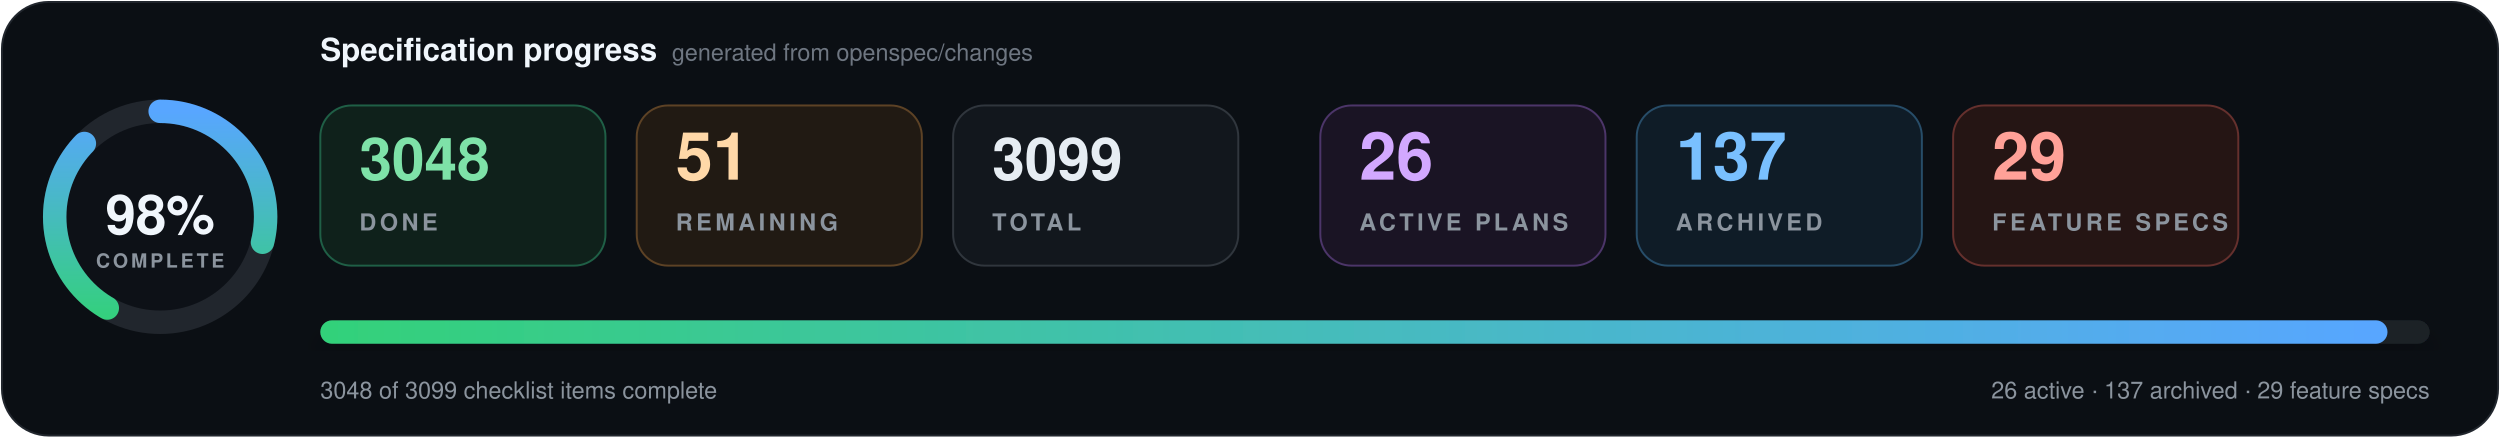
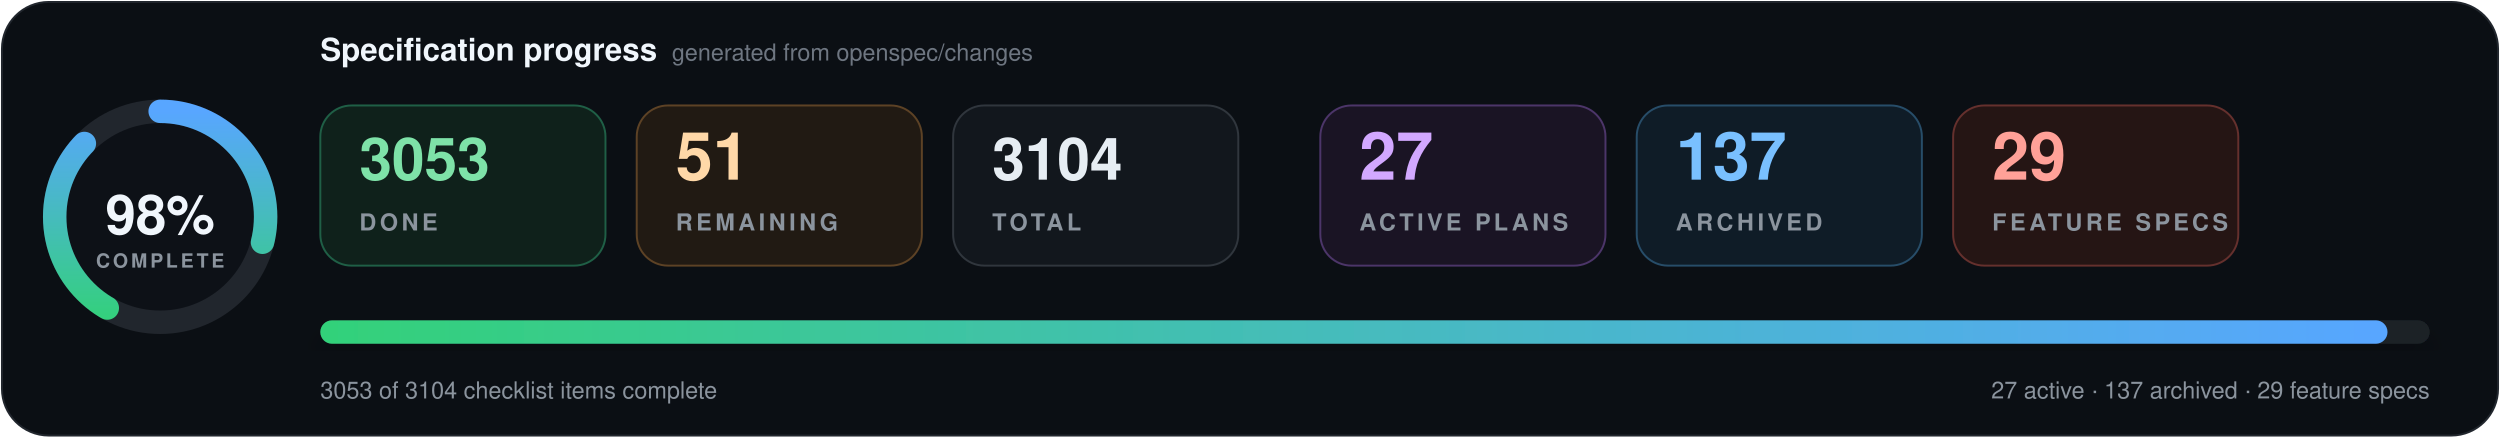
- <svg xmlns="http://www.w3.org/2000/svg" data-cache-version="1790341674" width="1280" height="224" viewBox="0 0 1280 224" role="img" aria-labelledby="title description" font-family="system-ui, -apple-system, BlinkMacSystemFont, 'Segoe UI', Helvetica, Arial, sans-serif" font-variant-numeric="tabular-nums">
+ <svg xmlns="http://www.w3.org/2000/svg" data-cache-version="1790427579" width="1280" height="224" viewBox="0 0 1280 224" role="img" aria-labelledby="title description" font-family="system-ui, -apple-system, BlinkMacSystemFont, 'Segoe UI', Helvetica, Arial, sans-serif" font-variant-numeric="tabular-nums">
  <defs>
    <linearGradient id="progress" x1="0" x2="1">
      <stop offset="0" stop-color="#33d17a" />
      <stop offset="1" stop-color="#58a6ff" />
    </linearGradient>
    <filter id="shadow" x="-10%" y="-20%" width="120%" height="150%">
      <feDropShadow dx="0" dy="7" stdDeviation="9" flood-color="#000" flood-opacity=".28" />
    </filter>
  </defs>
  <rect x="1" y="1" width="1278" height="222" rx="24" fill="#0b0f14" stroke="#21262d" />
  <g transform="translate(82 111)">
    <circle r="54" fill="#0d1117" stroke="#21262d" stroke-width="12" />
    <circle r="54" fill="none" stroke="url(#progress)" stroke-width="12" stroke-linecap="round" pathLength="100" stroke-dasharray="98 100" transform="rotate(-90)" />
    <text y="-1" text-anchor="middle" dominant-baseline="middle" fill="#f0f6fc" font-size="28" font-weight="800">98%</text>
    <text y="26" text-anchor="middle" fill="#8b949e" font-size="10" font-weight="700" letter-spacing="1.5">COMPLETE</text>
  </g>
  <text x="164" y="31" fill="#f0f6fc" font-size="16" font-weight="750">Specification progress</text>
  <text x="344" y="31" fill="#6e7681" font-size="12">generated from openspec/changes</text>
  <g transform="translate(164 54)">
    <rect width="146" height="82" rx="16" fill="#0f211b" stroke="#1f5f46" />
-     <text x="20" y="38" fill="#7ee2a8" font-size="30" font-weight="750">3048</text>
+     <text x="20" y="38" fill="#7ee2a8" font-size="30" font-weight="750">3053</text>
    <text x="20" y="64" fill="#8b949e" font-size="12" font-weight="700" letter-spacing="1.8">DONE</text>
  </g>
  <g transform="translate(326 54)">
    <rect width="146" height="82" rx="16" fill="#211a13" stroke="#5d4225" />
    <text x="20" y="38" fill="#ffd8a8" font-size="34" font-weight="750">51</text>
    <text x="20" y="64" fill="#8b949e" font-size="12" font-weight="700" letter-spacing="1.8">REMAINING</text>
  </g>
  <g transform="translate(488 54)">
    <rect width="146" height="82" rx="16" fill="#12171d" stroke="#30363d" />
-     <text x="20" y="38" fill="#e6edf3" font-size="30" font-weight="750">3099</text>
+     <text x="20" y="38" fill="#e6edf3" font-size="30" font-weight="750">3104</text>
    <text x="20" y="64" fill="#8b949e" font-size="12" font-weight="700" letter-spacing="1.8">TOTAL</text>
  </g>
  <g transform="translate(676 54)">
    <rect width="146" height="82" rx="16" fill="#1a1424" stroke="#4c3569" />
-     <text x="20" y="38" fill="#d2a8ff" font-size="34" font-weight="750">26</text>
+     <text x="20" y="38" fill="#d2a8ff" font-size="34" font-weight="750">27</text>
    <text x="20" y="64" fill="#8b949e" font-size="12" font-weight="700" letter-spacing="1.8">ACTIVE PLANS</text>
  </g>
  <g transform="translate(838 54)">
    <rect width="146" height="82" rx="16" fill="#0f1c27" stroke="#274d69" />
    <text x="20" y="38" fill="#79c0ff" font-size="34" font-weight="750">137</text>
    <text x="20" y="64" fill="#8b949e" font-size="12" font-weight="700" letter-spacing="1.8">ARCHIVED</text>
  </g>
  <g transform="translate(1000 54)">
    <rect width="146" height="82" rx="16" fill="#251514" stroke="#65302d" />
    <text x="20" y="38" fill="#ffa198" font-size="34" font-weight="750">29</text>
    <text x="20" y="64" fill="#8b949e" font-size="12" font-weight="700" letter-spacing="1.8">FEATURE SPECS</text>
  </g>
  <g filter="url(#shadow)">
    <rect x="164" y="164" width="1080" height="12" rx="6" fill="#1b2128" />
    <rect x="164" y="164" width="1058.4" height="12" rx="6" fill="url(#progress)" />
  </g>
-   <text x="164" y="204" fill="#8b949e" font-size="12">3048 of 3099 checklist items complete</text>
-   <text x="1244" y="204" text-anchor="end" fill="#8b949e" font-size="12">26 active · 137 archived · 29 feature specs</text>
+   <text x="164" y="204" fill="#8b949e" font-size="12">3053 of 3104 checklist items complete</text>
+   <text x="1244" y="204" text-anchor="end" fill="#8b949e" font-size="12">27 active · 137 archived · 29 feature specs</text>
</svg>
